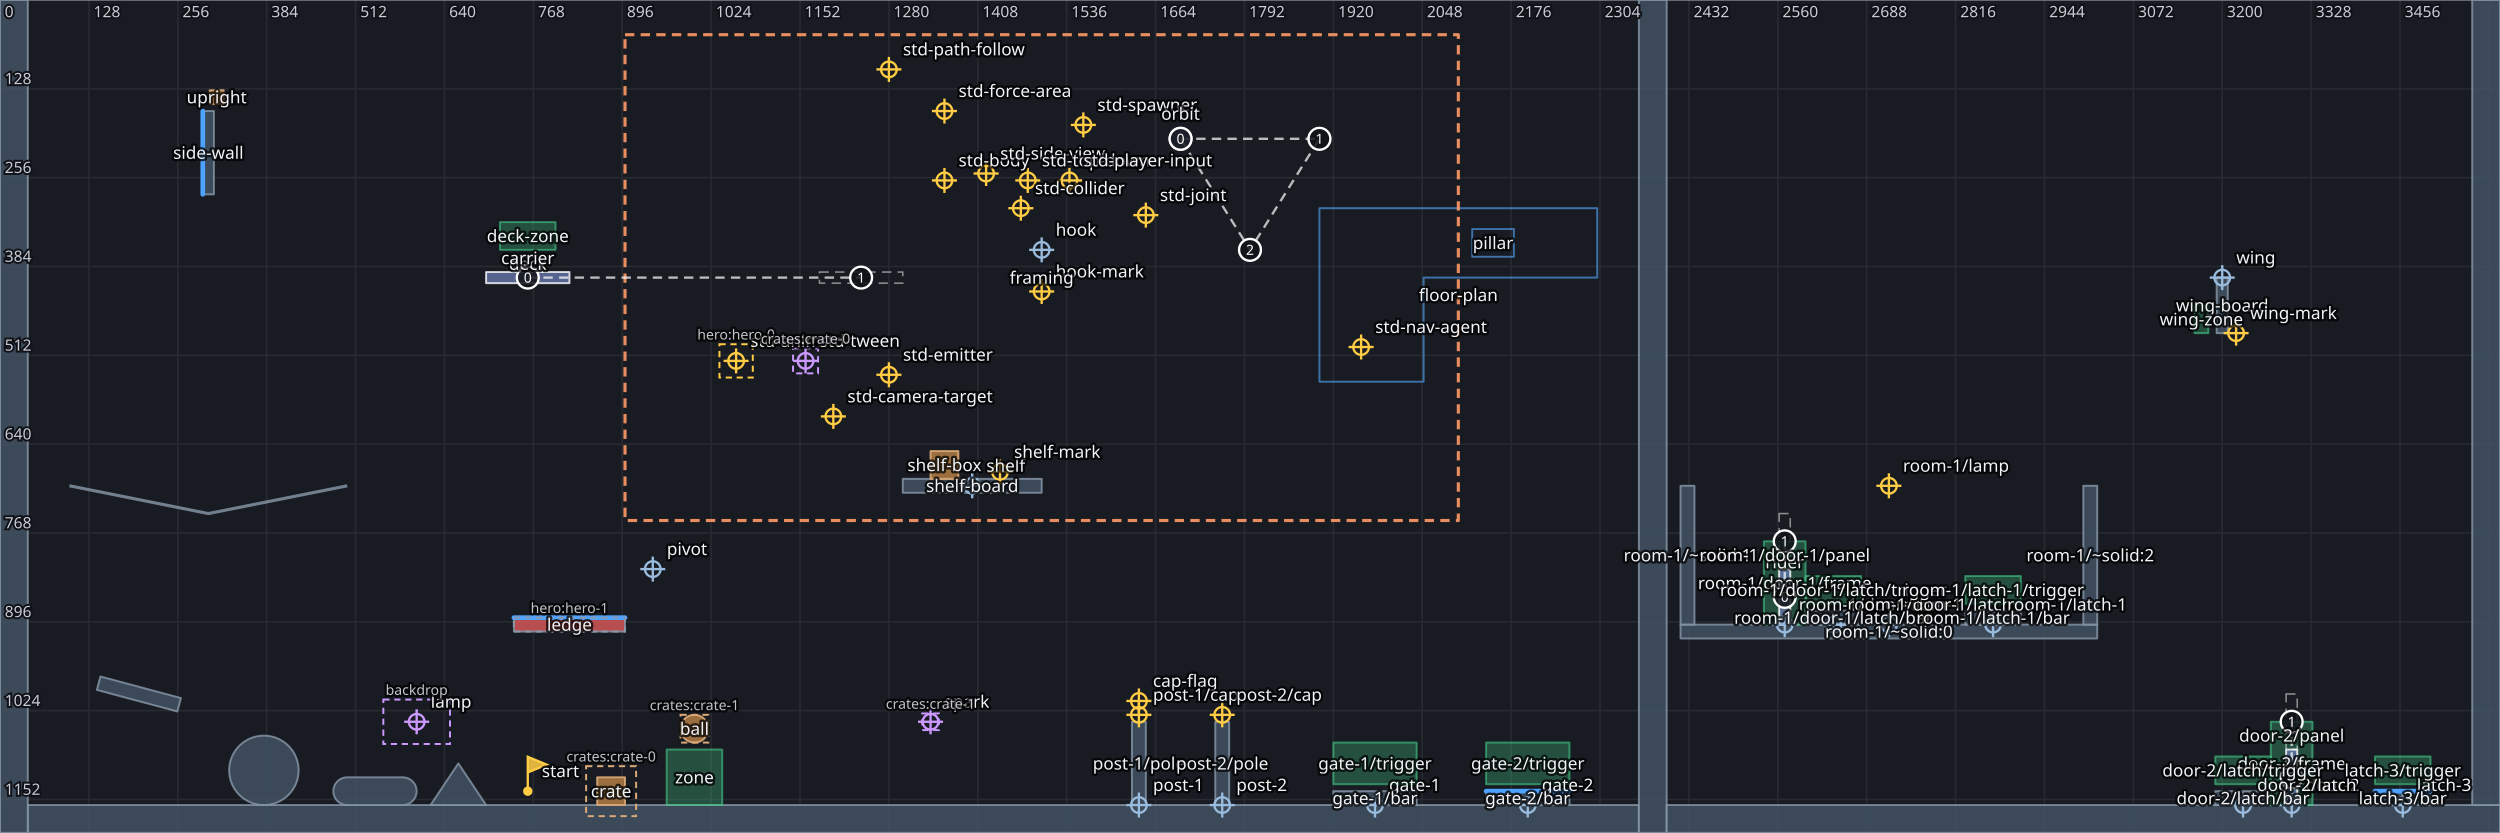
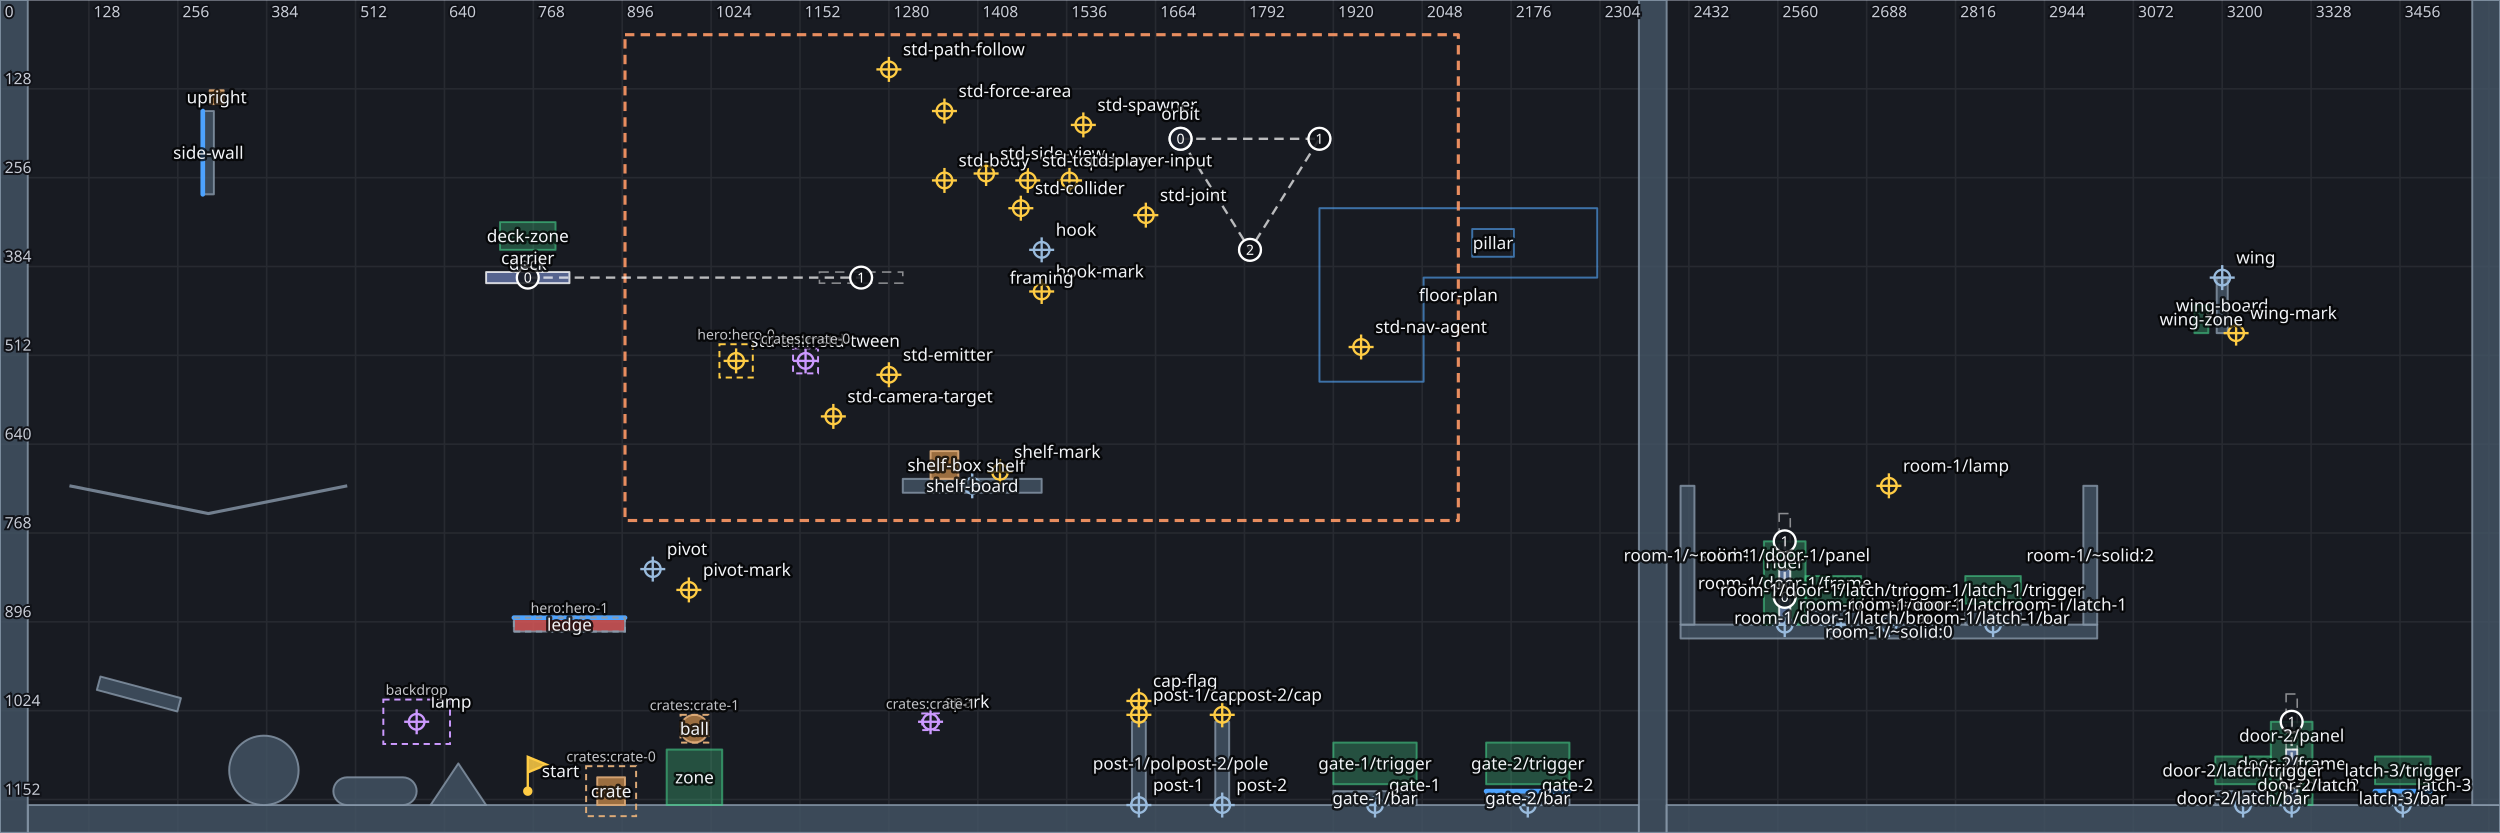
<svg xmlns="http://www.w3.org/2000/svg" width="1600" height="533" viewBox="0 0 3600 1200" preserveAspectRatio="none" font-family="Rubik, sans-serif" data-scene="kitchen-sink" data-scale="0.4444">
  <rect x="0" y="0" width="3600" height="1200" fill="#101218" />
  <rect id="bounds" x="0" y="0" width="3600" height="1200" fill="#181b22" stroke="#4a5060" stroke-width="2.25" />
  <g id="grid" fill="none" stroke-width="2.25">
    <path d="M128 0V1200M256 0V1200M384 0V1200M512 0V1200M640 0V1200M768 0V1200M896 0V1200M1024 0V1200M1152 0V1200M1280 0V1200M1408 0V1200M1536 0V1200M1664 0V1200M1792 0V1200M1920 0V1200M2048 0V1200M2176 0V1200M2304 0V1200M2432 0V1200M2560 0V1200M2688 0V1200M2816 0V1200M2944 0V1200M3072 0V1200M3200 0V1200M3328 0V1200M3456 0V1200M3584 0V1200M0 128H3600M0 256H3600M0 384H3600M0 512H3600M0 640H3600M0 768H3600M0 896H3600M0 1024H3600M0 1152H3600" stroke="#ffffff" stroke-opacity="0.07" />
    <path d="M0 0V1200M0 0H3600" stroke="#ffffff" stroke-opacity="0.25" />
  </g>
  <g id="entities">
    <path data-ref="~solid:0" data-type="solid" d="M40 1160L2360 1160L2360 1200L40 1200Z" fill="#445566" fill-opacity="0.8" stroke="#8899aa" stroke-opacity="0.8" stroke-width="2.81" stroke-linejoin="round" />
    <path data-ref="~solid:1" data-type="solid" d="M0 0L40 0L40 1200L0 1200Z" fill="#445566" fill-opacity="0.8" stroke="#8899aa" stroke-opacity="0.8" stroke-width="2.81" stroke-linejoin="round" />
    <path data-ref="~solid:2" data-type="solid" d="M2360 0L2400 0L2400 1200L2360 1200Z" fill="#445566" fill-opacity="0.8" stroke="#8899aa" stroke-opacity="0.8" stroke-width="2.81" stroke-linejoin="round" />
    <path data-ref="~solid:3" data-type="solid" d="M144.63 974.81L260.54 1005.87L255.37 1025.19L139.46 994.13Z" fill="#445566" fill-opacity="0.8" stroke="#8899aa" stroke-opacity="0.8" stroke-width="2.81" stroke-linejoin="round" />
    <path data-ref="~solid:4" data-type="solid" d="M430 1110A50 50 0 0 1 380 1160A50 50 0 0 1 330 1110A50 50 0 0 1 380 1060A50 50 0 0 1 430 1110Z" fill="#445566" fill-opacity="0.8" stroke="#8899aa" stroke-opacity="0.8" stroke-width="2.81" stroke-linejoin="round" />
    <path data-ref="~solid:5" data-type="solid" d="M580 1160L500 1160A20 20 0 0 1 480 1140A20 20 0 0 1 500 1120L580 1120A20 20 0 0 1 600 1140A20 20 0 0 1 580 1160Z" fill="#445566" fill-opacity="0.8" stroke="#8899aa" stroke-opacity="0.8" stroke-width="2.81" stroke-linejoin="round" />
    <path data-ref="~solid:6" data-type="solid" d="M620 1160L700 1160L660 1100Z" fill="#445566" fill-opacity="0.8" stroke="#8899aa" stroke-opacity="0.8" stroke-width="2.81" stroke-linejoin="round" />
    <path data-ref="~solid:7" data-type="solid" d="M100 700L300 740L500 700" fill="none" stroke="#8899aa" stroke-opacity="0.8" stroke-width="4.5" stroke-linejoin="round" />
    <path data-ref="~solid:8" data-type="solid" d="M2400 1160L3600 1160L3600 1200L2400 1200Z" fill="#445566" fill-opacity="0.8" stroke="#8899aa" stroke-opacity="0.8" stroke-width="2.81" stroke-linejoin="round" />
    <path data-ref="~solid:9" data-type="solid" d="M3560 0L3600 0L3600 1160L3560 1160Z" fill="#445566" fill-opacity="0.8" stroke="#8899aa" stroke-opacity="0.8" stroke-width="2.81" stroke-linejoin="round" />
    <path data-ref="ledge" data-type="solid" d="M740 890L900 890L900 910L740 910Z" fill="#e05a5a" fill-opacity="0.8" stroke="#8899aa" stroke-opacity="0.8" stroke-width="2.81" stroke-linejoin="round" />
    <path data-ref="deck" data-type="solid" d="M740 368L780 368L780 392L740 392Z" fill="#445566" fill-opacity="0.8" stroke="#8899aa" stroke-opacity="0.8" stroke-width="2.81" stroke-linejoin="round" />
    <path data-ref="shelf-board" data-type="solid" d="M1300 690L1500 690L1500 710L1300 710Z" fill="#445566" fill-opacity="0.8" stroke="#8899aa" stroke-opacity="0.8" stroke-width="2.81" stroke-linejoin="round" />
    <path data-ref="wing-board" data-type="solid" d="M3192 480L3192 400L3208 400L3208 480Z" fill="#445566" fill-opacity="0.8" stroke="#8899aa" stroke-opacity="0.8" stroke-width="2.81" stroke-linejoin="round" />
    <path data-ref="side-wall" data-type="solid" d="M292 160L308 160L308 280L292 280Z" fill="#445566" fill-opacity="0.8" stroke="#8899aa" stroke-opacity="0.8" stroke-width="2.81" stroke-linejoin="round" />
    <path data-ref="post-1/pole" data-type="solid" d="M1630 1040L1650 1040L1650 1160L1630 1160Z" fill="#445566" fill-opacity="0.8" stroke="#8899aa" stroke-opacity="0.8" stroke-width="2.81" stroke-linejoin="round" />
    <path data-ref="post-2/pole" data-type="solid" d="M1750 1040L1770 1040L1770 1160L1750 1160Z" fill="#445566" fill-opacity="0.8" stroke="#8899aa" stroke-opacity="0.8" stroke-width="2.81" stroke-linejoin="round" />
    <path data-ref="gate-1/bar" data-type="solid" d="M1920 1140L2040 1140L2040 1160L1920 1160Z" fill="#445566" fill-opacity="0.8" stroke="#8899aa" stroke-opacity="0.8" stroke-width="2.81" stroke-linejoin="round" />
    <path data-ref="gate-2/bar" data-type="solid" d="M2140 1140L2260 1140L2260 1160L2140 1160Z" fill="#445566" fill-opacity="0.8" stroke="#8899aa" stroke-opacity="0.8" stroke-width="2.81" stroke-linejoin="round" />
    <path data-ref="room-1/~solid:0" data-type="solid" d="M2420 900L3020 900L3020 920L2420 920Z" fill="#445566" fill-opacity="0.8" stroke="#8899aa" stroke-opacity="0.8" stroke-width="2.81" stroke-linejoin="round" />
    <path data-ref="room-1/~solid:1" data-type="solid" d="M2420 700L2440 700L2440 900L2420 900Z" fill="#445566" fill-opacity="0.8" stroke="#8899aa" stroke-opacity="0.8" stroke-width="2.81" stroke-linejoin="round" />
    <path data-ref="room-1/~solid:2" data-type="solid" d="M3000 700L3020 700L3020 900L3000 900Z" fill="#445566" fill-opacity="0.8" stroke="#8899aa" stroke-opacity="0.8" stroke-width="2.81" stroke-linejoin="round" />
    <path data-ref="room-1/door-1/latch/bar" data-type="solid" d="M2600 880L2680 880L2680 900L2600 900Z" fill="#445566" fill-opacity="0.8" stroke="#8899aa" stroke-opacity="0.8" stroke-width="2.81" stroke-linejoin="round" />
    <path data-ref="room-1/latch-1/bar" data-type="solid" d="M2830 880L2910 880L2910 900L2830 900Z" fill="#445566" fill-opacity="0.8" stroke="#8899aa" stroke-opacity="0.8" stroke-width="2.81" stroke-linejoin="round" />
    <path data-ref="door-2/latch/bar" data-type="solid" d="M3190 1140L3270 1140L3270 1160L3190 1160Z" fill="#445566" fill-opacity="0.8" stroke="#8899aa" stroke-opacity="0.8" stroke-width="2.81" stroke-linejoin="round" />
    <path data-ref="latch-3/bar" data-type="solid" d="M3420 1140L3500 1140L3500 1160L3420 1160Z" fill="#445566" fill-opacity="0.8" stroke="#8899aa" stroke-opacity="0.8" stroke-width="2.81" stroke-linejoin="round" />
    <path data-ref="zone" data-type="sensor" d="M960 1080L1040 1080L1040 1160L960 1160Z" fill="#44cc88" fill-opacity="0.3" stroke="#44cc88" stroke-opacity="0.6" stroke-width="2.81" stroke-linejoin="round" />
    <path data-ref="deck-zone" data-type="sensor" d="M720 320L800 320L800 360L720 360Z" fill="#44cc88" fill-opacity="0.3" stroke="#44cc88" stroke-opacity="0.6" stroke-width="2.81" stroke-linejoin="round" />
    <path data-ref="wing-zone" data-type="sensor" d="M3160 480L3160 440L3180 440L3180 480Z" fill="#44cc88" fill-opacity="0.3" stroke="#44cc88" stroke-opacity="0.6" stroke-width="2.81" stroke-linejoin="round" />
    <path data-ref="rider" data-type="sensor" d="M2558 800L2582 800L2582 820L2558 820Z" fill="#44cc88" fill-opacity="0.3" stroke="#44cc88" stroke-opacity="0.6" stroke-width="2.81" stroke-linejoin="round" />
    <path data-ref="gate-1/trigger" data-type="sensor" d="M1920 1070L2040 1070L2040 1130L1920 1130Z" fill="#44cc88" fill-opacity="0.3" stroke="#44cc88" stroke-opacity="0.6" stroke-width="2.81" stroke-linejoin="round" />
    <path data-ref="gate-2/trigger" data-type="sensor" d="M2140 1070L2260 1070L2260 1130L2140 1130Z" fill="#44cc88" fill-opacity="0.3" stroke="#44cc88" stroke-opacity="0.6" stroke-width="2.81" stroke-linejoin="round" />
    <path data-ref="room-1/door-1/frame" data-type="sensor" d="M2540 780L2600 780L2600 900L2540 900Z" fill="#44cc88" fill-opacity="0.3" stroke="#44cc88" stroke-opacity="0.6" stroke-width="2.81" stroke-linejoin="round" />
    <path data-ref="room-1/door-1/latch/trigger" data-type="sensor" d="M2600 830L2680 830L2680 870L2600 870Z" fill="#44cc88" fill-opacity="0.3" stroke="#44cc88" stroke-opacity="0.6" stroke-width="2.81" stroke-linejoin="round" />
    <path data-ref="room-1/latch-1/trigger" data-type="sensor" d="M2830 830L2910 830L2910 870L2830 870Z" fill="#44cc88" fill-opacity="0.3" stroke="#44cc88" stroke-opacity="0.6" stroke-width="2.81" stroke-linejoin="round" />
    <path data-ref="door-2/frame" data-type="sensor" d="M3270 1040L3330 1040L3330 1160L3270 1160Z" fill="#44cc88" fill-opacity="0.3" stroke="#44cc88" stroke-opacity="0.6" stroke-width="2.81" stroke-linejoin="round" />
    <path data-ref="door-2/latch/trigger" data-type="sensor" d="M3190 1090L3270 1090L3270 1130L3190 1130Z" fill="#44cc88" fill-opacity="0.3" stroke="#44cc88" stroke-opacity="0.6" stroke-width="2.81" stroke-linejoin="round" />
    <path data-ref="latch-3/trigger" data-type="sensor" d="M3420 1090L3500 1090L3500 1130L3420 1130Z" fill="#44cc88" fill-opacity="0.3" stroke="#44cc88" stroke-opacity="0.6" stroke-width="2.81" stroke-linejoin="round" />
    <path data-ref="crate" data-type="prop" d="M860 1120L900 1120L900 1160L860 1160Z" fill="#aa7744" fill-opacity="0.9" stroke="#ddaa77" stroke-opacity="0.9" stroke-width="2.81" stroke-linejoin="round" />
    <path data-ref="ball" data-type="prop" d="M1020 1050A20 20 0 0 1 1000 1070A20 20 0 0 1 980 1050A20 20 0 0 1 1000 1030A20 20 0 0 1 1020 1050Z" fill="#aa7744" fill-opacity="0.9" stroke="#ddaa77" stroke-opacity="0.9" stroke-width="2.81" stroke-linejoin="round" />
    <path data-ref="shelf-box" data-type="prop" d="M1340 650L1380 650L1380 690L1340 690Z" fill="#aa7744" fill-opacity="0.9" stroke="#ddaa77" stroke-opacity="0.9" stroke-width="2.81" stroke-linejoin="round" />
    <path data-ref="upright" data-type="prop" d="M302 130L322 130L322 150L302 150Z" fill="#aa7744" fill-opacity="0.9" stroke="#ddaa77" stroke-opacity="0.9" stroke-width="2.81" stroke-linejoin="round" />
    <path data-ref="carrier" data-type="follower" d="M700 392L820 392L820 408L700 408Z" fill="#6677aa" fill-opacity="0.8" stroke="#ffffff" stroke-opacity="0.8" stroke-width="2.81" stroke-linejoin="round" />
    <path data-ref="orbit" data-type="follower" d="M1716 200A16 16 0 0 1 1700 216A16 16 0 0 1 1684 200A16 16 0 0 1 1700 184A16 16 0 0 1 1716 200Z" fill="#6677aa" fill-opacity="0.8" stroke="#ffffff" stroke-opacity="0.8" stroke-width="2.81" stroke-linejoin="round" />
    <path data-ref="room-1/door-1/panel" data-type="follower" d="M2562 820L2578 820L2578 900L2562 900Z" fill="#6677aa" fill-opacity="0.8" stroke="#ffffff" stroke-opacity="0.8" stroke-width="2.81" stroke-linejoin="round" />
    <path data-ref="door-2/panel" data-type="follower" d="M3292 1080L3308 1080L3308 1160L3292 1160Z" fill="#6677aa" fill-opacity="0.8" stroke="#ffffff" stroke-opacity="0.8" stroke-width="2.81" stroke-linejoin="round" />
    <path data-ref="floor-plan" data-type="nav" d="M1900 300L2300 300L2300 400L2050 400L2050 550L1900 550Z" fill="none" stroke="#55aaff" stroke-opacity="0.6" stroke-width="2.81" stroke-linejoin="round" />
    <path data-ref="pillar" data-type="nav" d="M2120 330L2180 330L2180 370L2120 370Z" fill="none" stroke="#55aaff" stroke-opacity="0.6" stroke-width="2.81" stroke-linejoin="round" />
    <path data-ref="framing" data-type="camera-region" stroke-dasharray="13.5 9" d="M900 50L2100 50L2100 750L900 750Z" fill="none" stroke="#ff9966" stroke-opacity="0.9" stroke-width="4.5" stroke-linejoin="round" />
    <g data-ref="shelf" data-type="node" class="marker" fill="none" stroke="#99bbdd" stroke-width="3.38">
      <circle cx="1400" cy="700" r="11.25" />
      <path d="M1382 700H1418M1400 682V718" />
    </g>
    <g data-ref="wing" data-type="node" class="marker" fill="none" stroke="#99bbdd" stroke-width="3.38">
      <circle cx="3200" cy="400" r="11.25" />
      <path d="M3182 400H3218M3200 382V418" />
    </g>
    <g data-ref="pivot" data-type="node" class="marker" fill="none" stroke="#99bbdd" stroke-width="3.38">
      <circle cx="940" cy="820" r="11.25" />
      <path d="M922 820H958M940 802V838" />
    </g>
    <g data-ref="hook" data-type="node" class="marker" fill="none" stroke="#99bbdd" stroke-width="3.38">
      <circle cx="1500" cy="360" r="11.25" />
      <path d="M1482 360H1518M1500 342V378" />
    </g>
    <g data-ref="post-1" data-type="node" class="marker" fill="none" stroke="#99bbdd" stroke-width="3.38">
      <circle cx="1640" cy="1160" r="11.25" />
      <path d="M1622 1160H1658M1640 1142V1178" />
    </g>
    <g data-ref="post-2" data-type="node" class="marker" fill="none" stroke="#99bbdd" stroke-width="3.38">
      <circle cx="1760" cy="1160" r="11.25" />
      <path d="M1742 1160H1778M1760 1142V1178" />
    </g>
    <g data-ref="gate-1" data-type="node" class="marker" fill="none" stroke="#99bbdd" stroke-width="3.38">
      <circle cx="1980" cy="1160" r="11.25" />
      <path d="M1962 1160H1998M1980 1142V1178" />
    </g>
    <g data-ref="gate-2" data-type="node" class="marker" fill="none" stroke="#99bbdd" stroke-width="3.38">
      <circle cx="2200" cy="1160" r="11.25" />
      <path d="M2182 1160H2218M2200 1142V1178" />
    </g>
    <g data-ref="room-1" data-type="node" class="marker" fill="none" stroke="#99bbdd" stroke-width="3.38">
      <circle cx="2720" cy="900" r="11.25" />
      <path d="M2702 900H2738M2720 882V918" />
    </g>
    <g data-ref="room-1/door-1" data-type="node" class="marker" fill="none" stroke="#99bbdd" stroke-width="3.38">
      <circle cx="2570" cy="900" r="11.25" />
      <path d="M2552 900H2588M2570 882V918" />
    </g>
    <g data-ref="room-1/door-1/latch" data-type="node" class="marker" fill="none" stroke="#99bbdd" stroke-width="3.38">
      <circle cx="2640" cy="900" r="11.25" />
      <path d="M2622 900H2658M2640 882V918" />
    </g>
    <g data-ref="room-1/latch-1" data-type="node" class="marker" fill="none" stroke="#99bbdd" stroke-width="3.38">
      <circle cx="2870" cy="900" r="11.25" />
      <path d="M2852 900H2888M2870 882V918" />
    </g>
    <g data-ref="door-2" data-type="node" class="marker" fill="none" stroke="#99bbdd" stroke-width="3.38">
      <circle cx="3300" cy="1160" r="11.25" />
      <path d="M3282 1160H3318M3300 1142V1178" />
    </g>
    <g data-ref="door-2/latch" data-type="node" class="marker" fill="none" stroke="#99bbdd" stroke-width="3.38">
      <circle cx="3230" cy="1160" r="11.25" />
      <path d="M3212 1160H3248M3230 1142V1178" />
    </g>
    <g data-ref="latch-3" data-type="node" class="marker" fill="none" stroke="#99bbdd" stroke-width="3.38">
      <circle cx="3460" cy="1160" r="11.25" />
      <path d="M3442 1160H3478M3460 1142V1178" />
    </g>
    <g data-ref="start" data-type="marker" class="spawn">
      <path d="M760 1140V1090.5L787 1101.75L760 1113" fill="#ffcc44" fill-opacity="0.85" stroke="#ffcc44" stroke-width="3.38" />
      <circle cx="760" cy="1140" r="6.75" fill="#ffcc44" />
    </g>
    <g data-ref="shelf-mark" data-type="marker" class="marker" fill="none" stroke="#ffcc44" stroke-width="3.38">
      <circle cx="1440" cy="680" r="11.25" />
      <path d="M1422 680H1458M1440 662V698" />
    </g>
    <g data-ref="wing-mark" data-type="marker" class="marker" fill="none" stroke="#ffcc44" stroke-width="3.38">
      <circle cx="3220" cy="480" r="11.25" />
      <path d="M3202 480H3238M3220 462V498" />
    </g>
    <g data-ref="std-collider" data-type="marker" class="marker" fill="none" stroke="#ffcc44" stroke-width="3.38">
      <circle cx="1470" cy="300" r="11.25" />
      <path d="M1452 300H1488M1470 282V318" />
    </g>
    <g data-ref="std-body" data-type="marker" class="marker" fill="none" stroke="#ffcc44" stroke-width="3.38">
      <circle cx="1360" cy="260" r="11.25" />
      <path d="M1342 260H1378M1360 242V278" />
    </g>
    <g data-ref="std-side-view" data-type="marker" class="marker" fill="none" stroke="#ffcc44" stroke-width="3.38">
      <circle cx="1420" cy="250" r="11.25" />
      <path d="M1402 250H1438M1420 232V268" />
    </g>
    <g data-ref="std-top-down" data-type="marker" class="marker" fill="none" stroke="#ffcc44" stroke-width="3.38">
      <circle cx="1480" cy="260" r="11.25" />
      <path d="M1462 260H1498M1480 242V278" />
    </g>
    <g data-ref="std-player-input" data-type="marker" class="marker" fill="none" stroke="#ffcc44" stroke-width="3.38">
      <circle cx="1540" cy="260" r="11.25" />
      <path d="M1522 260H1558M1540 242V278" />
    </g>
    <g data-ref="std-joint" data-type="marker" class="marker" fill="none" stroke="#ffcc44" stroke-width="3.38">
      <circle cx="1650" cy="310" r="11.25" />
      <path d="M1632 310H1668M1650 292V328" />
    </g>
    <g data-ref="std-force-area" data-type="marker" class="marker" fill="none" stroke="#ffcc44" stroke-width="3.38">
      <circle cx="1360" cy="160" r="11.25" />
      <path d="M1342 160H1378M1360 142V178" />
    </g>
    <g data-ref="std-path-follow" data-type="marker" class="marker" fill="none" stroke="#ffcc44" stroke-width="3.38">
      <circle cx="1280" cy="100" r="11.25" />
      <path d="M1262 100H1298M1280 82V118" />
    </g>
    <g data-ref="std-spawner" data-type="marker" class="marker" fill="none" stroke="#ffcc44" stroke-width="3.38">
      <circle cx="1560" cy="180" r="11.25" />
      <path d="M1542 180H1578M1560 162V198" />
    </g>
    <g data-ref="std-nav-agent" data-type="marker" class="marker" fill="none" stroke="#ffcc44" stroke-width="3.38">
      <circle cx="1960" cy="500" r="11.25" />
      <path d="M1942 500H1978M1960 482V518" />
    </g>
    <g data-ref="std-camera-target" data-type="marker" class="marker" fill="none" stroke="#ffcc44" stroke-width="3.38">
      <circle cx="1200" cy="600" r="11.25" />
      <path d="M1182 600H1218M1200 582V618" />
    </g>
    <g data-ref="std-anim" data-type="marker" class="marker" fill="none" stroke="#ffcc44" stroke-width="3.38">
      <circle cx="1060" cy="520" r="11.25" />
      <path d="M1042 520H1078M1060 502V538" />
    </g>
    <g data-ref="std-emitter" data-type="marker" class="marker" fill="none" stroke="#ffcc44" stroke-width="3.38">
      <circle cx="1280" cy="540" r="11.25" />
      <path d="M1262 540H1298M1280 522V558" />
    </g>
    <g data-ref="cap-flag" data-type="marker" class="marker" fill="none" stroke="#ffcc44" stroke-width="3.38">
      <circle cx="1640" cy="1010" r="11.25" />
      <path d="M1622 1010H1658M1640 992V1028" />
    </g>
    <g data-ref="hook-mark" data-type="marker" class="marker" fill="none" stroke="#ffcc44" stroke-width="3.38">
      <circle cx="1500" cy="420" r="11.25" />
      <path d="M1482 420H1518M1500 402V438" />
+     </g>
+     <g data-ref="pivot-mark" data-type="marker" class="marker" fill="none" stroke="#ffcc44" stroke-width="3.38">
+       <circle cx="991.96" cy="850" r="11.25" />
+       <path d="M973.96 850H1009.96M991.96 832V868" />
    </g>
    <g data-ref="post-1/cap" data-type="marker" class="marker" fill="none" stroke="#ffcc44" stroke-width="3.38">
      <circle cx="1640" cy="1030" r="11.25" />
      <path d="M1622 1030H1658M1640 1012V1048" />
    </g>
    <g data-ref="post-2/cap" data-type="marker" class="marker" fill="none" stroke="#ffcc44" stroke-width="3.38">
      <circle cx="1760" cy="1030" r="11.25" />
      <path d="M1742 1030H1778M1760 1012V1048" />
    </g>
    <g data-ref="room-1/lamp" data-type="marker" class="marker" fill="none" stroke="#ffcc44" stroke-width="3.38">
      <circle cx="2720" cy="700" r="11.25" />
      <path d="M2702 700H2738M2720 682V718" />
    </g>
    <g data-ref="lamp" data-type="decor" class="marker" fill="none" stroke="#cc99ff" stroke-width="3.38">
      <circle cx="600" cy="1040" r="11.25" />
      <path d="M582 1040H618M600 1022V1058" />
    </g>
    <g data-ref="spark" data-type="decor" class="marker" fill="none" stroke="#cc99ff" stroke-width="3.38">
      <circle cx="1340" cy="1040" r="11.25" />
      <path d="M1322 1040H1358M1340 1022V1058" />
    </g>
    <g data-ref="std-tween" data-type="decor" class="marker" fill="none" stroke="#cc99ff" stroke-width="3.38">
      <circle cx="1160" cy="520" r="11.25" />
      <path d="M1142 520H1178M1160 502V538" />
    </g>
  </g>
  <g id="one-way" fill="none" stroke="#4da3ff" stroke-width="6.75" stroke-linecap="round">
    <path data-one-way="ledge" data-side="up" d="M740 890L900 890" />
    <path data-one-way="side-wall" data-side="left" d="M292 280L292 160" />
    <path data-one-way="gate-2/bar" data-side="up" d="M2140 1140L2260 1140" />
    <path data-one-way="latch-3/bar" data-side="up" d="M3420 1140L3500 1140" />
  </g>
  <g id="sprites" fill="none" stroke-width="2.81" stroke-dasharray="9 6.75">
    <path data-sprite="ledge" data-asset="hero" data-frame="hero-1" d="M740 890L900 890L900 910L740 910Z" stroke="#8899aa" />
    <path data-sprite="std-anim" data-asset="hero" data-frame="hero-0" d="M1036 496L1084 496L1084 544L1036 544Z" stroke="#ffcc44" />
    <path data-sprite="crate" data-asset="crates" data-frame="crate-0" d="M844 1104L916 1104L916 1176L844 1176Z" stroke="#ddaa77" />
    <path data-sprite="ball" data-asset="crates" data-frame="crate-1" d="M980 1030L1020 1030L1020 1070L980 1070Z" stroke="#ddaa77" />
    <path data-sprite="lamp" data-asset="backdrop" d="M552 1008L648 1008L648 1072L552 1072Z" stroke="#cc99ff" />
    <path data-sprite="spark" data-asset="crates" data-frame="crate-1" d="M1328 1028L1352 1028L1352 1052L1328 1052Z" stroke="#cc99ff" />
    <path data-sprite="std-tween" data-asset="crates" data-frame="crate-0" d="M1142 502L1178 502L1178 538L1142 538Z" stroke="#cc99ff" />
  </g>
  <g id="paths" fill="none">
    <g data-path="carrier" stroke="#ffffff">
      <path d="M760 400L1240 400" stroke-opacity="0.7" stroke-width="3.38" stroke-dasharray="13.5 9" />
      <path d="M1180 392L1300 392L1300 408L1180 408Z" stroke-opacity="0.5" stroke-width="2.25" stroke-dasharray="13.5 9" />
      <circle cx="760" cy="400" r="15.75" fill="#101218" fill-opacity="0.85" stroke-width="3.38" />
      <text x="760" y="407.2" font-size="20.25" text-anchor="middle" fill="#ffffff" stroke="none">0</text>
      <circle cx="1240" cy="400" r="15.75" fill="#101218" fill-opacity="0.85" stroke-width="3.38" />
      <text x="1240" y="407.2" font-size="20.25" text-anchor="middle" fill="#ffffff" stroke="none">1</text>
    </g>
    <g data-path="orbit" stroke="#ffffff">
      <path d="M1700 200L1900 200L1800 360Z" stroke-opacity="0.7" stroke-width="3.38" stroke-dasharray="13.5 9" />
      <path d="M1916 200A16 16 0 0 1 1900 216A16 16 0 0 1 1884 200A16 16 0 0 1 1900 184A16 16 0 0 1 1916 200Z" stroke-opacity="0.5" stroke-width="2.25" stroke-dasharray="13.5 9" />
      <path d="M1816 360A16 16 0 0 1 1800 376A16 16 0 0 1 1784 360A16 16 0 0 1 1800 344A16 16 0 0 1 1816 360Z" stroke-opacity="0.5" stroke-width="2.25" stroke-dasharray="13.5 9" />
      <circle cx="1700" cy="200" r="15.75" fill="#101218" fill-opacity="0.85" stroke-width="3.38" />
      <text x="1700" y="207.2" font-size="20.25" text-anchor="middle" fill="#ffffff" stroke="none">0</text>
      <circle cx="1900" cy="200" r="15.75" fill="#101218" fill-opacity="0.85" stroke-width="3.38" />
      <text x="1900" y="207.2" font-size="20.25" text-anchor="middle" fill="#ffffff" stroke="none">1</text>
      <circle cx="1800" cy="360" r="15.75" fill="#101218" fill-opacity="0.85" stroke-width="3.38" />
      <text x="1800" y="367.2" font-size="20.25" text-anchor="middle" fill="#ffffff" stroke="none">2</text>
    </g>
    <g data-path="room-1/door-1/panel" stroke="#ffffff">
      <path d="M2570 860L2570 780" stroke-opacity="0.7" stroke-width="3.38" stroke-dasharray="13.5 9" />
      <path d="M2562 740L2578 740L2578 820L2562 820Z" stroke-opacity="0.5" stroke-width="2.25" stroke-dasharray="13.5 9" />
      <circle cx="2570" cy="860" r="15.75" fill="#101218" fill-opacity="0.85" stroke-width="3.38" />
      <text x="2570" y="867.2" font-size="20.25" text-anchor="middle" fill="#ffffff" stroke="none">0</text>
      <circle cx="2570" cy="780" r="15.75" fill="#101218" fill-opacity="0.85" stroke-width="3.38" />
      <text x="2570" y="787.2" font-size="20.25" text-anchor="middle" fill="#ffffff" stroke="none">1</text>
    </g>
    <g data-path="door-2/panel" stroke="#ffffff">
      <path d="M3300 1120L3300 1040" stroke-opacity="0.7" stroke-width="3.38" stroke-dasharray="13.5 9" />
      <path d="M3292 1000L3308 1000L3308 1080L3292 1080Z" stroke-opacity="0.5" stroke-width="2.25" stroke-dasharray="13.5 9" />
      <circle cx="3300" cy="1120" r="15.75" fill="#101218" fill-opacity="0.85" stroke-width="3.38" />
      <text x="3300" y="1127.2" font-size="20.25" text-anchor="middle" fill="#ffffff" stroke="none">0</text>
      <circle cx="3300" cy="1040" r="15.75" fill="#101218" fill-opacity="0.85" stroke-width="3.38" />
      <text x="3300" y="1047.2" font-size="20.25" text-anchor="middle" fill="#ffffff" stroke="none">1</text>
    </g>
  </g>
  <g id="labels" text-anchor="middle" fill="#f2f4f8" stroke="#000000" stroke-opacity="0.75" stroke-width="6.75" stroke-linejoin="round" paint-order="stroke">
    <text x="1420.25" y="679.75" font-size="24.75" text-anchor="start">shelf</text>
    <text x="3220.25" y="379.75" font-size="24.75" text-anchor="start">wing</text>
    <text x="960.25" y="799.75" font-size="24.75" text-anchor="start">pivot</text>
    <text x="1520.25" y="339.75" font-size="24.75" text-anchor="start">hook</text>
    <text x="1660.25" y="1139.75" font-size="24.75" text-anchor="start">post-1</text>
    <text x="1780.25" y="1139.75" font-size="24.75" text-anchor="start">post-2</text>
    <text x="2000.25" y="1139.75" font-size="24.75" text-anchor="start">gate-1</text>
    <text x="2220.25" y="1139.75" font-size="24.75" text-anchor="start">gate-2</text>
    <text x="2740.25" y="879.75" font-size="24.75" text-anchor="start">room-1</text>
    <text x="2590.25" y="879.75" font-size="24.75" text-anchor="start">room-1/door-1</text>
    <text x="2660.25" y="879.75" font-size="24.75" text-anchor="start">room-1/door-1/latch</text>
    <text x="2890.25" y="879.75" font-size="24.75" text-anchor="start">room-1/latch-1</text>
    <text x="3320.25" y="1139.75" font-size="24.75" text-anchor="start">door-2</text>
    <text x="3250.25" y="1139.75" font-size="24.75" text-anchor="start">door-2/latch</text>
    <text x="3480.25" y="1139.75" font-size="24.75" text-anchor="start">latch-3</text>
    <text x="820" y="908.84" font-size="24.75">ledge</text>
    <text class="sprite-label" x="820" y="883.25" font-size="20.25" fill-opacity="0.8">hero:hero-1</text>
    <text x="760" y="388.84" font-size="24.75">deck</text>
    <text x="1400" y="708.84" font-size="24.75">shelf-board</text>
    <text x="3200" y="448.84" font-size="24.75">wing-board</text>
    <text x="300" y="228.84" font-size="24.75">side-wall</text>
    <text x="1640" y="1108.84" font-size="24.75">post-1/pole</text>
    <text x="1760" y="1108.84" font-size="24.75">post-2/pole</text>
    <text x="1980" y="1158.84" font-size="24.75">gate-1/bar</text>
    <text x="2200" y="1158.84" font-size="24.75">gate-2/bar</text>
    <text x="2720" y="918.84" font-size="24.75">room-1/~solid:0</text>
    <text x="2430" y="808.84" font-size="24.75">room-1/~solid:1</text>
    <text x="3010" y="808.84" font-size="24.75">room-1/~solid:2</text>
    <text x="2640" y="898.84" font-size="24.75">room-1/door-1/latch/bar</text>
    <text x="2870" y="898.84" font-size="24.75">room-1/latch-1/bar</text>
    <text x="3230" y="1158.84" font-size="24.75">door-2/latch/bar</text>
    <text x="3460" y="1158.84" font-size="24.75">latch-3/bar</text>
    <text x="1000" y="1128.84" font-size="24.75">zone</text>
    <text x="760" y="348.84" font-size="24.75">deck-zone</text>
    <text x="3170" y="468.84" font-size="24.75">wing-zone</text>
    <text x="2570" y="818.84" font-size="24.75">rider</text>
    <text x="1980" y="1108.84" font-size="24.75">gate-1/trigger</text>
    <text x="2200" y="1108.84" font-size="24.75">gate-2/trigger</text>
    <text x="2570" y="848.84" font-size="24.75">room-1/door-1/frame</text>
    <text x="2640" y="858.84" font-size="24.75">room-1/door-1/latch/trigger</text>
    <text x="2870" y="858.84" font-size="24.75">room-1/latch-1/trigger</text>
    <text x="3300" y="1108.84" font-size="24.75">door-2/frame</text>
    <text x="3230" y="1118.84" font-size="24.75">door-2/latch/trigger</text>
    <text x="3460" y="1118.84" font-size="24.75">latch-3/trigger</text>
    <text x="780.25" y="1119.75" font-size="24.75" text-anchor="start">start</text>
    <text x="1460.25" y="659.75" font-size="24.75" text-anchor="start">shelf-mark</text>
    <text x="3240.25" y="459.75" font-size="24.75" text-anchor="start">wing-mark</text>
    <text x="1490.25" y="279.75" font-size="24.75" text-anchor="start">std-collider</text>
    <text x="1380.25" y="239.75" font-size="24.75" text-anchor="start">std-body</text>
    <text x="1440.25" y="229.75" font-size="24.75" text-anchor="start">std-side-view</text>
    <text x="1500.25" y="239.75" font-size="24.75" text-anchor="start">std-top-down</text>
    <text x="1560.25" y="239.75" font-size="24.75" text-anchor="start">std-player-input</text>
    <text x="1670.25" y="289.75" font-size="24.75" text-anchor="start">std-joint</text>
    <text x="1380.25" y="139.75" font-size="24.75" text-anchor="start">std-force-area</text>
    <text x="1300.25" y="79.75" font-size="24.75" text-anchor="start">std-path-follow</text>
    <text x="1580.25" y="159.75" font-size="24.75" text-anchor="start">std-spawner</text>
    <text x="1980.25" y="479.75" font-size="24.75" text-anchor="start">std-nav-agent</text>
    <text x="1220.25" y="579.75" font-size="24.75" text-anchor="start">std-camera-target</text>
    <text x="1080.25" y="499.75" font-size="24.75" text-anchor="start">std-anim</text>
    <text class="sprite-label" x="1060" y="489.25" font-size="20.25" fill-opacity="0.8">hero:hero-0</text>
    <text x="1300.25" y="519.75" font-size="24.75" text-anchor="start">std-emitter</text>
    <text x="1660.25" y="989.75" font-size="24.75" text-anchor="start">cap-flag</text>
    <text x="1520.25" y="399.75" font-size="24.75" text-anchor="start">hook-mark</text>
+     <text x="1012.21" y="829.75" font-size="24.75" text-anchor="start">pivot-mark</text>
    <text x="1660.25" y="1009.75" font-size="24.75" text-anchor="start">post-1/cap</text>
    <text x="1780.25" y="1009.75" font-size="24.75" text-anchor="start">post-2/cap</text>
    <text x="2740.25" y="679.75" font-size="24.75" text-anchor="start">room-1/lamp</text>
    <text x="880" y="1148.84" font-size="24.75">crate</text>
    <text class="sprite-label" x="880" y="1097.25" font-size="20.25" fill-opacity="0.8">crates:crate-0</text>
    <text x="1000" y="1058.84" font-size="24.75">ball</text>
    <text class="sprite-label" x="1000" y="1023.25" font-size="20.25" fill-opacity="0.8">crates:crate-1</text>
    <text x="1360" y="678.84" font-size="24.75">shelf-box</text>
    <text x="312" y="148.84" font-size="24.75">upright</text>
    <text x="760" y="380.59" font-size="24.75">carrier</text>
    <text x="1700" y="172.59" font-size="24.75">orbit</text>
    <text x="2570" y="808.59" font-size="24.75">room-1/door-1/panel</text>
    <text x="3300" y="1068.59" font-size="24.75">door-2/panel</text>
    <text x="620.25" y="1019.75" font-size="24.75" text-anchor="start">lamp</text>
    <text class="sprite-label" x="600" y="1001.25" font-size="20.25" fill-opacity="0.8">backdrop</text>
    <text x="1360.25" y="1019.75" font-size="24.75" text-anchor="start">spark</text>
    <text class="sprite-label" x="1340" y="1021.25" font-size="20.25" fill-opacity="0.8">crates:crate-1</text>
    <text x="1180.25" y="499.75" font-size="24.75" text-anchor="start">std-tween</text>
    <text class="sprite-label" x="1160" y="495.25" font-size="20.25" fill-opacity="0.8">crates:crate-0</text>
    <text x="2100" y="433.84" font-size="24.75">floor-plan</text>
    <text x="2150" y="358.84" font-size="24.75">pillar</text>
    <text x="1500" y="408.84" font-size="24.75">framing</text>
  </g>
  <g id="ticks" font-size="22.5" fill="#c8ccd6" stroke="#101218" stroke-width="5.63" paint-order="stroke">
    <text x="6.75" y="24.75">0</text>
    <text x="134.75" y="24.75">128</text>
    <text x="262.75" y="24.75">256</text>
    <text x="390.75" y="24.75">384</text>
    <text x="518.75" y="24.75">512</text>
    <text x="646.75" y="24.75">640</text>
    <text x="774.75" y="24.75">768</text>
    <text x="902.75" y="24.75">896</text>
    <text x="1030.75" y="24.75">1024</text>
    <text x="1158.75" y="24.75">1152</text>
    <text x="1286.75" y="24.75">1280</text>
    <text x="1414.75" y="24.75">1408</text>
    <text x="1542.75" y="24.75">1536</text>
    <text x="1670.75" y="24.75">1664</text>
    <text x="1798.75" y="24.75">1792</text>
    <text x="1926.75" y="24.75">1920</text>
    <text x="2054.75" y="24.75">2048</text>
    <text x="2182.75" y="24.75">2176</text>
    <text x="2310.75" y="24.75">2304</text>
    <text x="2438.75" y="24.75">2432</text>
    <text x="2566.75" y="24.75">2560</text>
    <text x="2694.75" y="24.75">2688</text>
    <text x="2822.75" y="24.75">2816</text>
    <text x="2950.75" y="24.75">2944</text>
    <text x="3078.75" y="24.75">3072</text>
    <text x="3206.75" y="24.75">3200</text>
    <text x="3334.75" y="24.75">3328</text>
    <text x="3462.75" y="24.75">3456</text>
    <text x="6.75" y="121.25">128</text>
    <text x="6.75" y="249.25">256</text>
    <text x="6.75" y="377.25">384</text>
    <text x="6.75" y="505.25">512</text>
    <text x="6.75" y="633.25">640</text>
    <text x="6.75" y="761.25">768</text>
    <text x="6.75" y="889.25">896</text>
    <text x="6.75" y="1017.25">1024</text>
    <text x="6.75" y="1145.25">1152</text>
  </g>
</svg>
